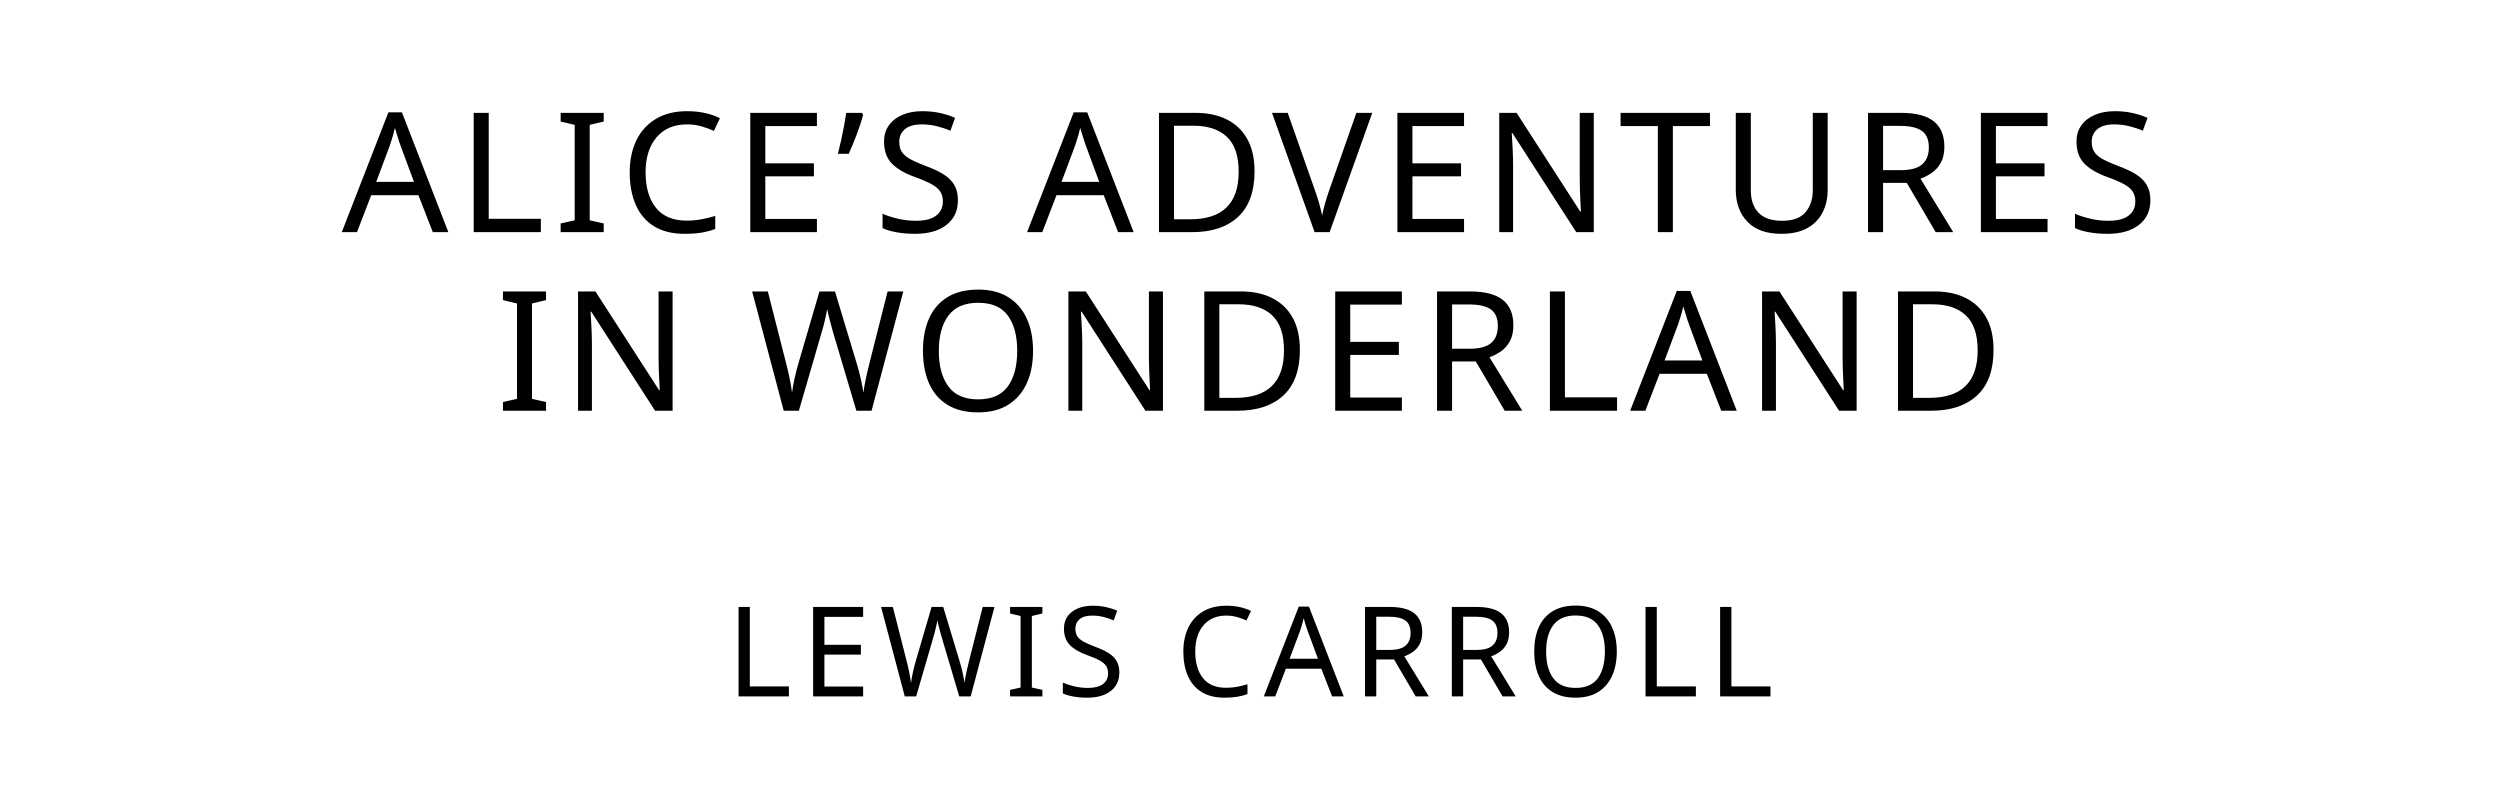
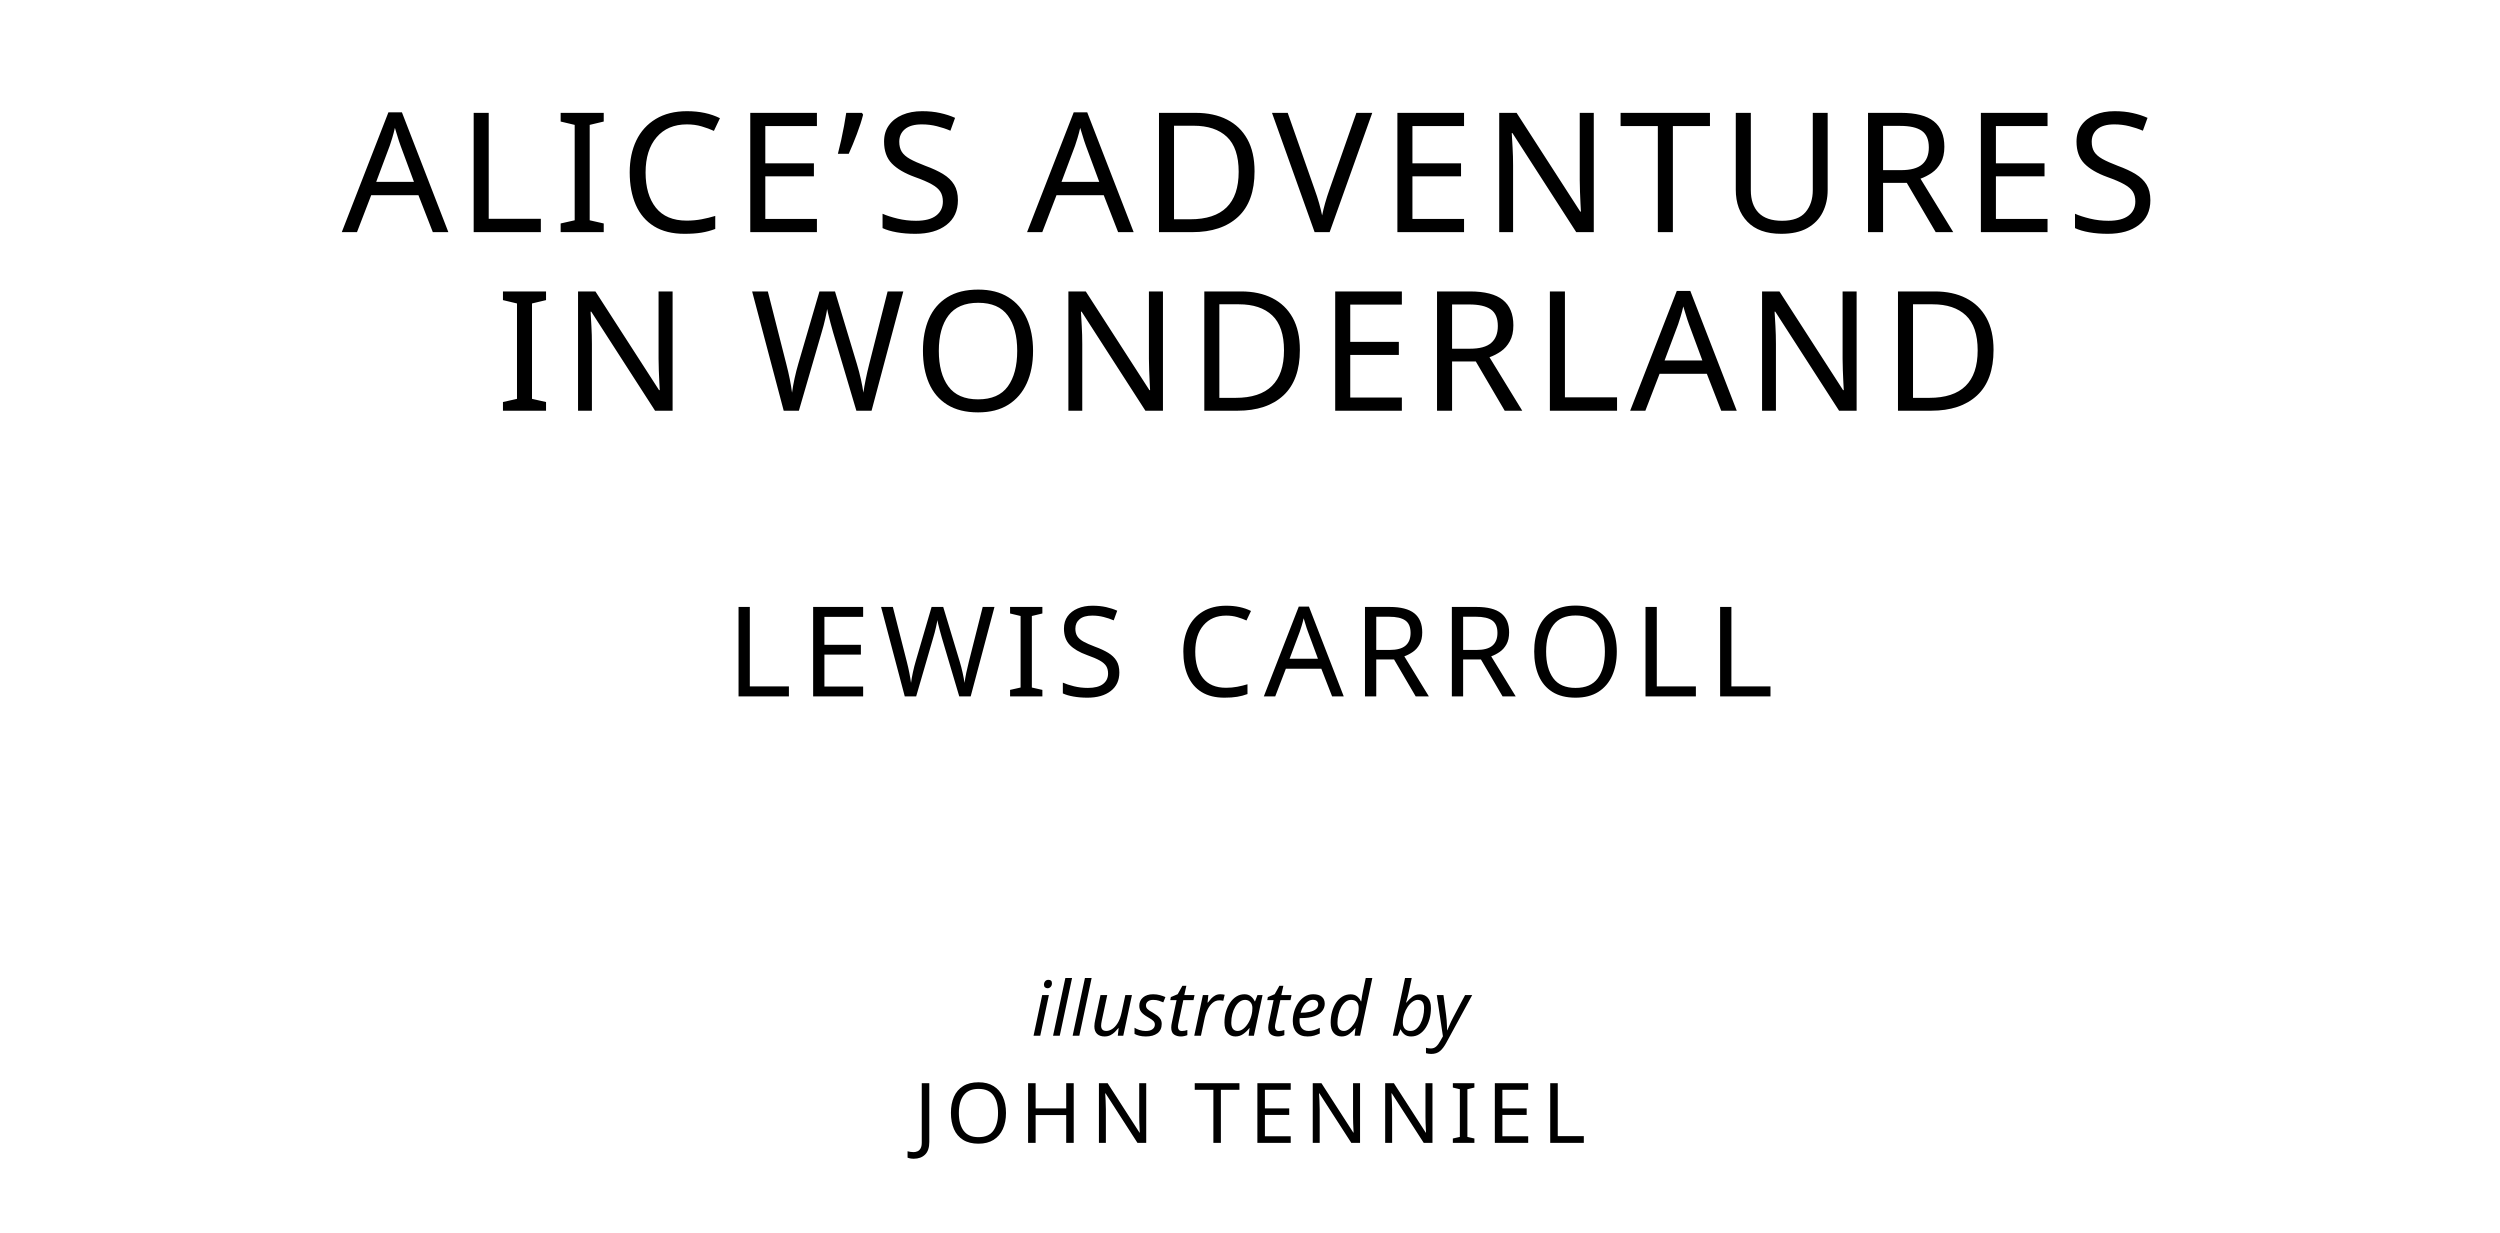
- <svg xmlns="http://www.w3.org/2000/svg" version="1.1" viewBox="0 0 1400 440">
+ <svg xmlns="http://www.w3.org/2000/svg" version="1.1" viewBox="0 0 1400 690">
  <style type="text/css">
		text{
			font-family: League Spartan;
			letter-spacing: 5px;
			text-anchor: middle;
		}

		.title{
			font-size: 93.567px;
		}

		.author{
			font-size: 70.175px;
		}
+ 
+ 		.contributor-descriptor{
+ 			font-family: OFL Sorts Mill Goudy;
+ 			font-size: 42.508px;
+ 			font-style: italic;
+ 			letter-spacing: 0;
+ 		}
+ 
+ 		.contributor{
+ 			font-size: 46.784px;
+ 		}
	</style>
  <text class="title" x="700" y="130">ALICE’S ADVENTURES</text>
  <text class="title" x="700" y="230">IN WONDERLAND</text>
  <text class="author" x="700" y="390">LEWIS CARROLL</text>
-   <text class="contributor-descriptor" x="700" y="470">illustrated by</text>
-   <text class="contributor" x="700" y="540">JOHN TENNIEL</text>
+   <text class="contributor-descriptor" x="700" y="580">illustrated by</text>
+   <text class="contributor" x="700" y="640">JOHN TENNIEL</text>
</svg>
